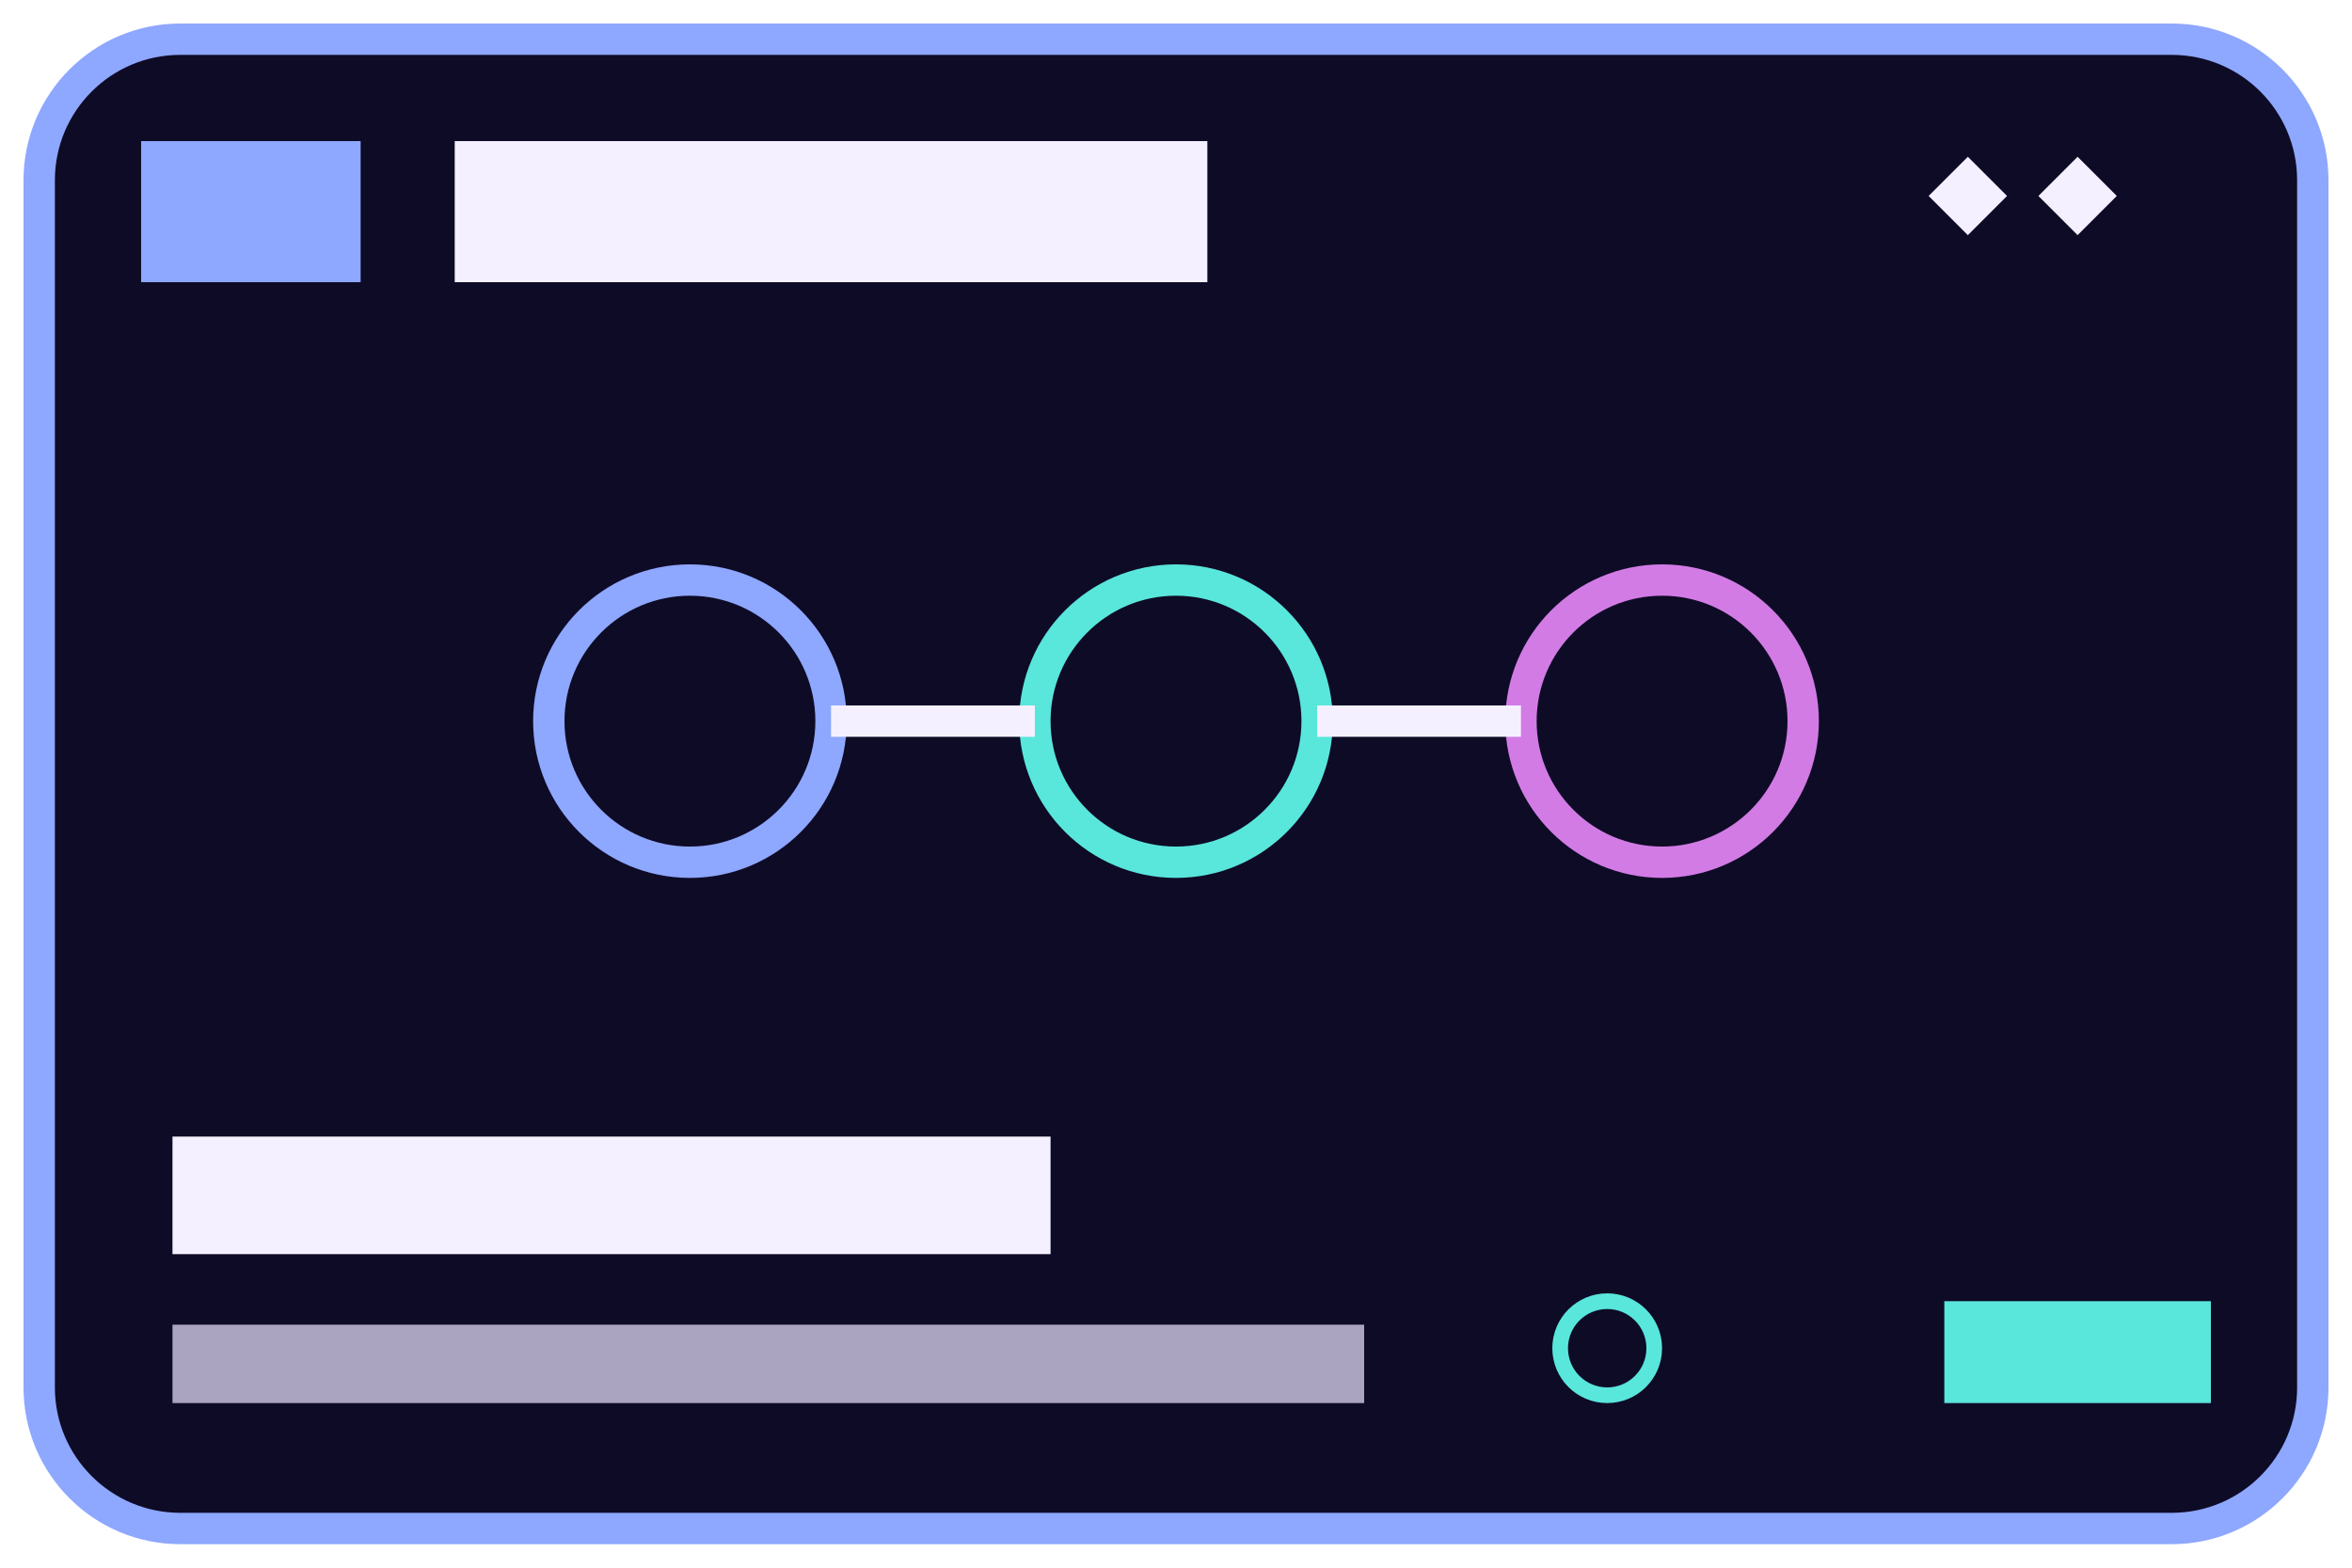
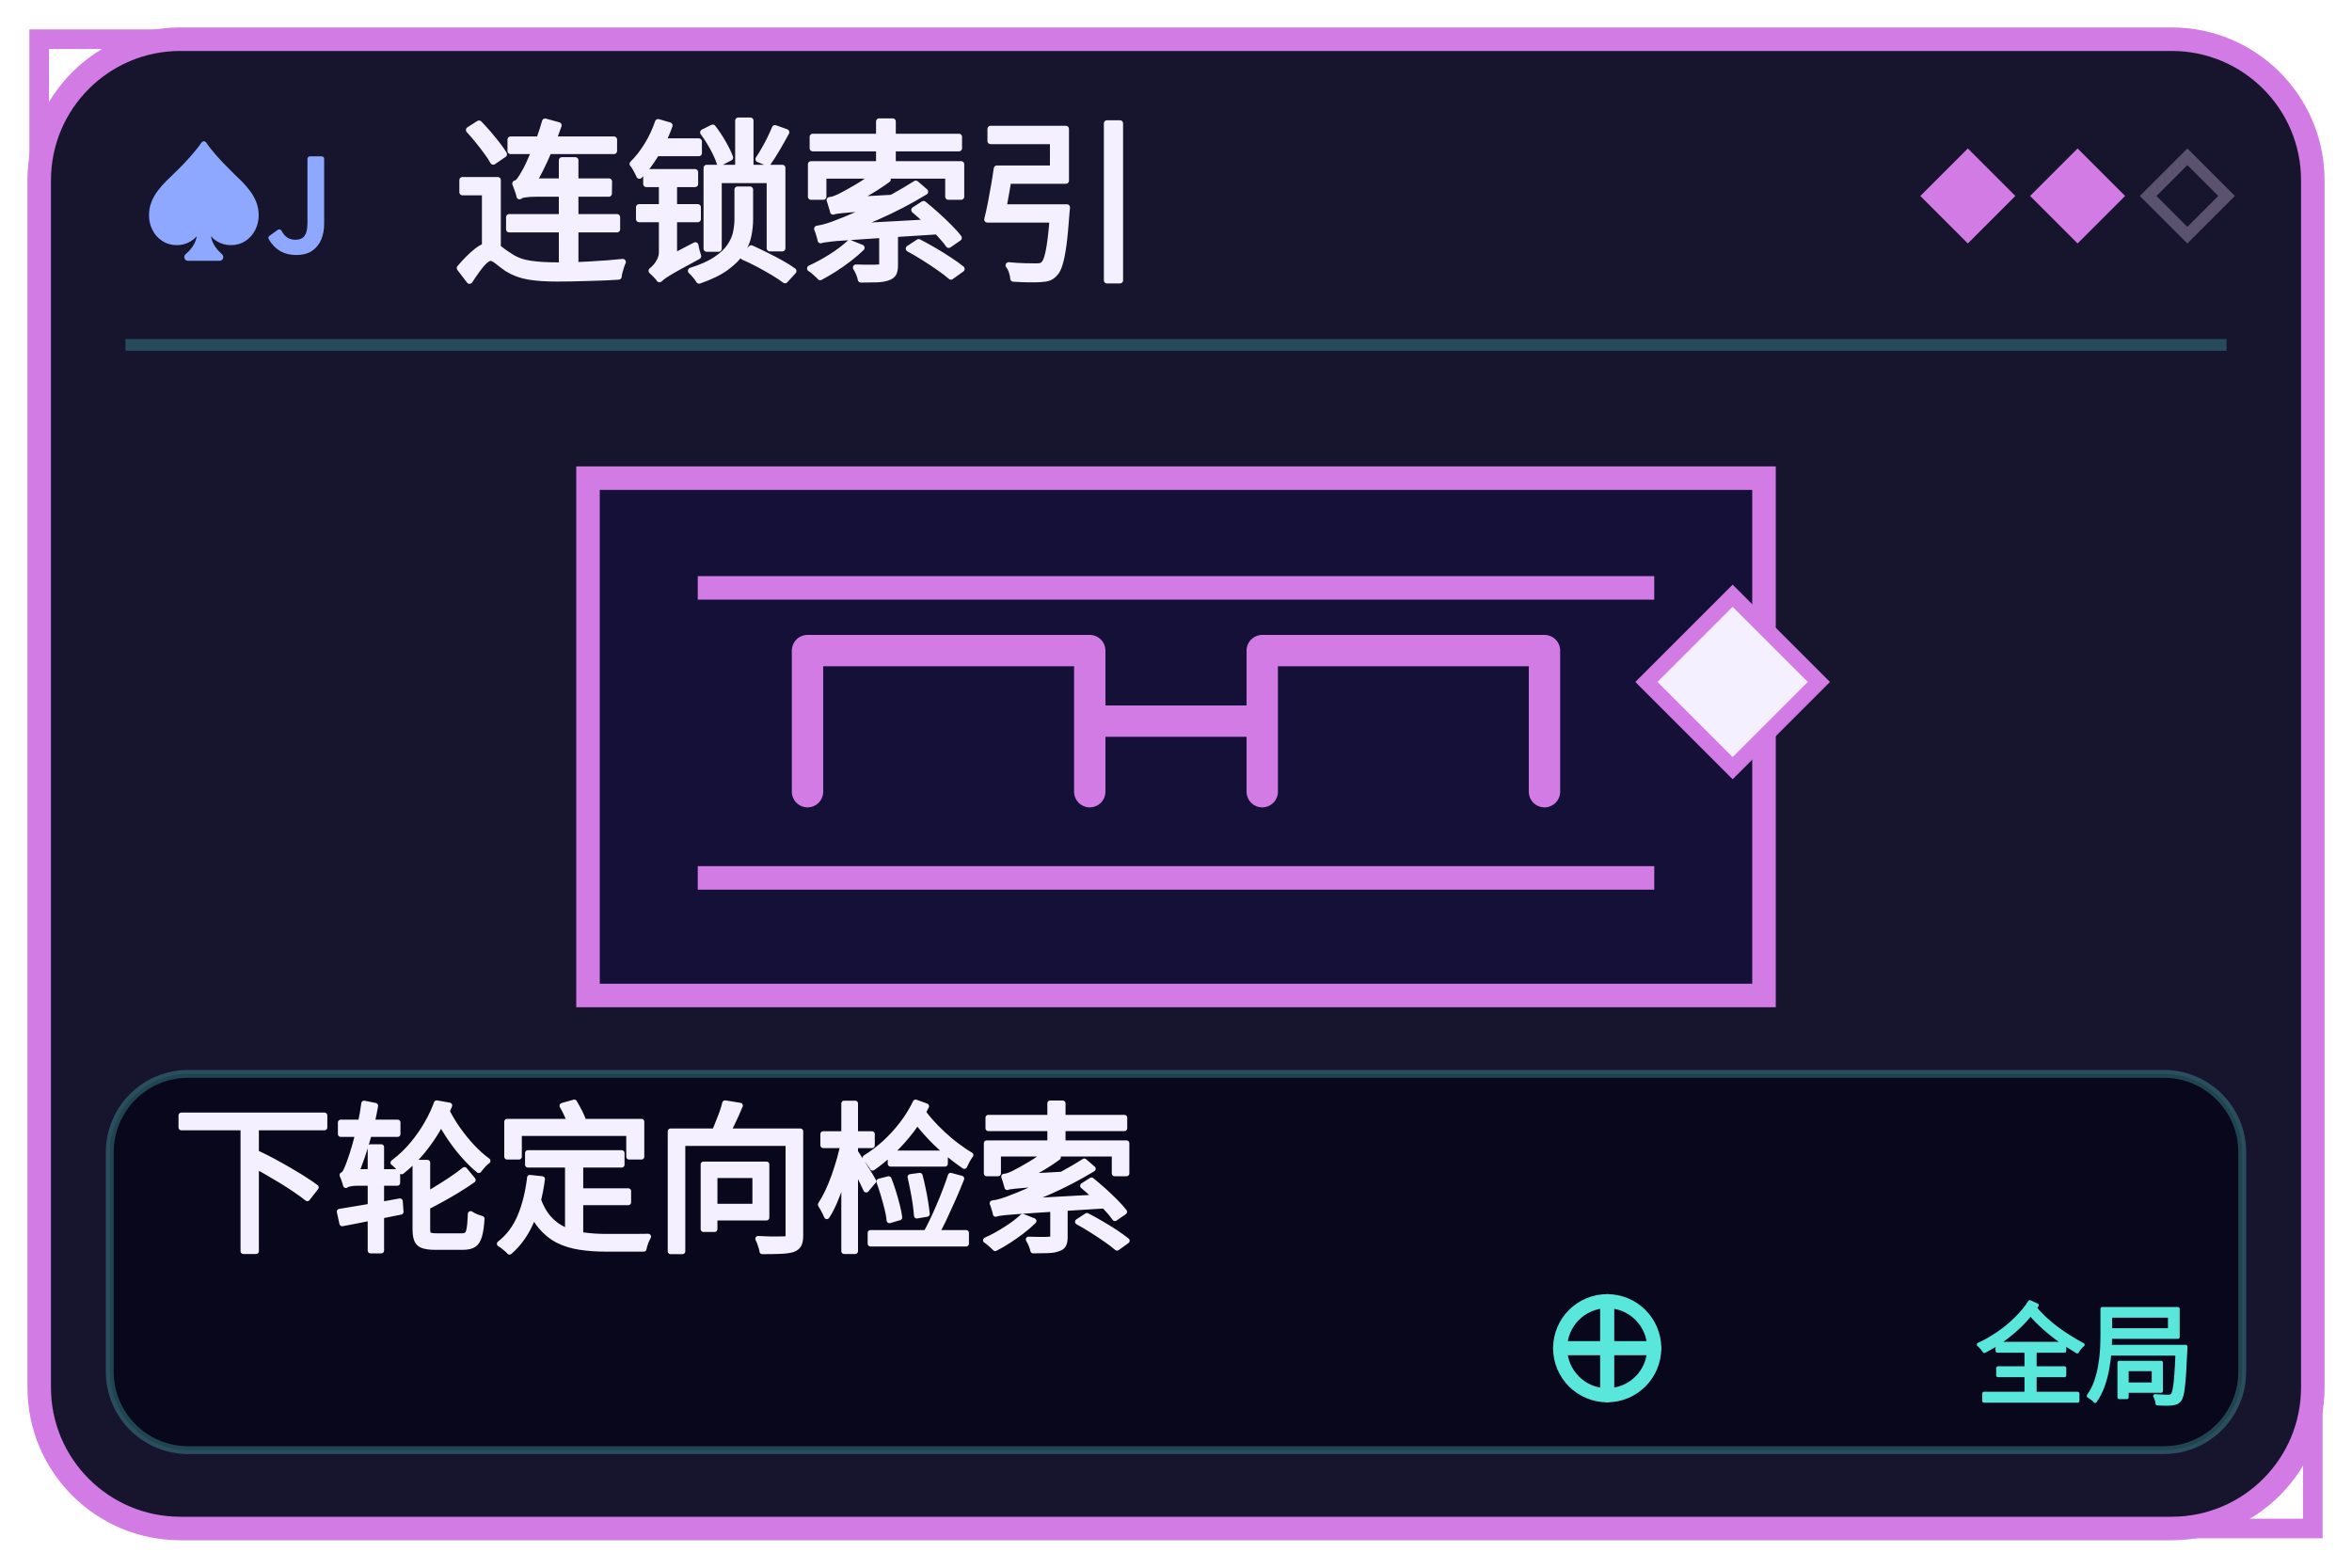
<svg xmlns="http://www.w3.org/2000/svg" width="300" height="200" viewBox="0 0 300 200" fill="none" data-card-id="shop_chain_index" data-card-face="complete-v1">
-   <rect x="5" y="5" width="290" height="190" rx="18" fill="#0E0B26" stroke="#8EA7FF" stroke-width="4" />
-   <g id="card-identity">
-     <path d="M18 18h28v18H18z" fill="#8EA7FF" />
+   <rect x="5" y="5" width="290" height="190" rx="18" fill="#0E0B26" fill-opacity=".96" stroke="#D27BE5" stroke-width="3" />
+   <path d="M5 38V5h33M262 195h33v-33" stroke="#D27BE5" stroke-width="2.5" stroke-linecap="round" />
+   <path d="M16 44h268" stroke="#59E6DB" stroke-opacity=".26" stroke-width="1.5" />
+   <rect x="14" y="137" width="272" height="48" rx="10" fill="#080619" fill-opacity=".92" stroke="#59E6DB" stroke-opacity=".28" />
+   <g id="card-identity" data-copy="♠J" data-font-size="16">
+     <path d="M32.67 27.46 C32.67 28.08 32.54 28.65 32.27 29.18 C32.01 29.71 31.63 30.13 31.15 30.46 C30.67 30.78 30.11 30.95 29.47 30.95 C28.86 30.95 28.32 30.8 27.85 30.51 C27.37 30.23 27.03 29.85 26.83 29.39 C26.78 29.28 26.74 29.19 26.71 29.13 C26.69 29.07 26.64 29.04 26.58 29.04 C26.52 29.04 26.49 29.09 26.49 29.17 C26.48 29.26 26.48 29.31 26.48 29.33 C26.53 30.16 26.7 30.83 26.98 31.32 C27.25 31.82 27.62 32.25 28.06 32.63 C28.15 32.7 28.18 32.77 28.15 32.84 C28.13 32.91 28.1 32.95 28.06 32.95 L23.94 32.95 C23.9 32.95 23.87 32.91 23.84 32.84 C23.81 32.77 23.84 32.7 23.94 32.63 C24.38 32.25 24.75 31.82 25.03 31.32 C25.31 30.83 25.48 30.16 25.52 29.33 C25.52 29.31 25.52 29.26 25.51 29.17 C25.51 29.09 25.48 29.04 25.42 29.04 C25.36 29.04 25.31 29.07 25.29 29.13 C25.26 29.19 25.22 29.28 25.17 29.39 C24.97 29.85 24.63 30.23 24.15 30.51 C23.68 30.8 23.14 30.95 22.53 30.95 C21.9 30.95 21.34 30.78 20.86 30.46 C20.37 30.13 19.99 29.71 19.73 29.18 C19.46 28.65 19.33 28.08 19.33 27.46 C19.33 26.88 19.43 26.35 19.63 25.86 C19.83 25.37 20.09 24.91 20.41 24.5 C20.72 24.08 21.06 23.7 21.41 23.35 C21.76 23.01 22.08 22.7 22.37 22.42 C22.85 21.96 23.33 21.48 23.81 20.97 C24.29 20.46 24.72 19.98 25.1 19.51 C25.49 19.05 25.78 18.67 25.97 18.37 C25.99 18.33 26.01 18.33 26.03 18.37 C26.22 18.67 26.51 19.05 26.9 19.51 C27.28 19.98 27.71 20.46 28.2 20.97 C28.69 21.48 29.16 21.96 29.63 22.42 C29.92 22.7 30.24 23.01 30.59 23.35 C30.94 23.7 31.28 24.08 31.59 24.5 C31.91 24.91 32.17 25.37 32.37 25.86 C32.57 26.35 32.67 26.88 32.67 27.46 Z M37.79 32.21 C37.05 32.21 36.41 32.05 35.88 31.74 C35.35 31.42 34.91 30.96 34.56 30.35 L35.62 29.59 C35.88 30.07 36.18 30.41 36.52 30.61 C36.86 30.81 37.23 30.91 37.65 30.91 C38.29 30.91 38.76 30.72 39.07 30.33 C39.38 29.94 39.54 29.3 39.54 28.42 L39.54 20.27 L41.02 20.27 L41.02 28.56 C41.02 29.23 40.91 29.85 40.69 30.4 C40.46 30.96 40.11 31.4 39.64 31.72 C39.17 32.05 38.55 32.21 37.79 32.21 Z" fill="#8EA7FF" stroke="#8EA7FF" stroke-width="0.65" stroke-linejoin="round" />
  </g>
-   <g id="card-name">
-     <path d="M58 18h96v18H58z" fill="#F4F0FF" />
+   <g id="card-name" data-copy="连锁索引" data-font-size="22">
+     <path d="M63.48 22.98 L63.48 32.44 L61.87 32.44 L61.87 24.52 L58.99 24.52 L58.99 22.98 Z M59.83 16.58 L61.1 15.77 C61.48 16.16 61.88 16.59 62.28 17.06 C62.68 17.53 63.06 18 63.42 18.46 C63.78 18.92 64.06 19.33 64.27 19.68 L62.91 20.61 C62.72 20.25 62.45 19.84 62.1 19.37 C61.76 18.9 61.39 18.42 60.99 17.93 C60.6 17.44 60.21 16.99 59.83 16.58 Z M62.6 31.28 C62.96 31.28 63.32 31.42 63.66 31.72 C64.01 32.01 64.5 32.36 65.15 32.77 C65.88 33.24 66.74 33.54 67.71 33.67 C68.69 33.81 69.82 33.87 71.11 33.87 C71.79 33.87 72.49 33.86 73.23 33.84 C73.98 33.82 74.72 33.78 75.46 33.74 C76.2 33.7 76.91 33.65 77.58 33.6 C78.25 33.55 78.87 33.49 79.43 33.43 C79.35 33.58 79.28 33.77 79.21 33.99 C79.13 34.22 79.07 34.45 79.01 34.67 C78.95 34.9 78.91 35.1 78.9 35.28 C78.5 35.31 77.98 35.34 77.34 35.37 C76.69 35.4 75.99 35.42 75.24 35.44 C74.48 35.47 73.73 35.48 72.99 35.5 C72.25 35.51 71.6 35.52 71.05 35.52 C69.61 35.52 68.4 35.44 67.42 35.27 C66.43 35.1 65.54 34.77 64.73 34.27 C64.28 33.96 63.86 33.65 63.49 33.34 C63.11 33.04 62.81 32.88 62.58 32.88 C62.36 32.88 62.1 33.02 61.81 33.29 C61.51 33.56 61.2 33.92 60.88 34.37 C60.56 34.81 60.23 35.29 59.89 35.81 L58.66 34.2 C59.38 33.35 60.08 32.65 60.76 32.1 C61.44 31.55 62.06 31.28 62.6 31.28 Z M71.68 20.45 L73.38 20.45 L73.38 33.3 L71.68 33.3 Z M64.95 27.71 L78.7 27.71 L78.7 29.25 L64.95 29.25 Z M65.13 17.81 L78.31 17.81 L78.31 19.26 L65.13 19.26 Z M66.27 25.03 L66.27 23.66 L67.26 23.16 L77.67 23.16 L77.65 24.7 L68.3 24.7 C67.77 24.7 67.32 24.73 66.96 24.79 C66.61 24.84 66.37 24.92 66.27 25.03 Z M66.27 25.03 C66.26 24.91 66.22 24.75 66.15 24.55 C66.08 24.36 66.02 24.15 65.94 23.95 C65.87 23.74 65.8 23.57 65.74 23.42 C65.93 23.38 66.13 23.23 66.32 22.97 C66.51 22.71 66.71 22.39 66.93 21.99 C67.05 21.8 67.21 21.49 67.42 21.05 C67.62 20.61 67.85 20.09 68.11 19.49 C68.37 18.9 68.62 18.26 68.87 17.58 C69.12 16.9 69.34 16.21 69.53 15.52 L71.24 15.99 C70.91 16.95 70.54 17.93 70.13 18.9 C69.73 19.88 69.3 20.8 68.86 21.68 C68.41 22.56 67.97 23.36 67.53 24.06 L67.53 24.1 C67.53 24.1 67.46 24.13 67.34 24.19 C67.21 24.25 67.07 24.33 66.9 24.42 C66.73 24.52 66.58 24.62 66.46 24.73 C66.33 24.84 66.27 24.94 66.27 25.03 Z M83.94 15.59 L85.39 16.01 C85.11 16.8 84.77 17.59 84.37 18.37 C83.96 19.16 83.52 19.89 83.05 20.58 C82.57 21.27 82.08 21.88 81.56 22.41 C81.52 22.29 81.44 22.14 81.34 21.95 C81.24 21.76 81.13 21.56 81.02 21.36 C80.91 21.17 80.81 21.02 80.7 20.91 C81.38 20.25 82 19.45 82.57 18.52 C83.15 17.58 83.6 16.6 83.94 15.59 Z M83.48 18.05 L89.13 18.05 L89.13 19.53 L83.19 19.53 Z M84.11 35.61 L83.89 34.16 L84.44 33.52 L88.69 31.3 C88.72 31.5 88.77 31.74 88.84 32.01 C88.92 32.28 88.98 32.51 89.04 32.68 C88.04 33.23 87.24 33.67 86.62 34 C86.01 34.34 85.53 34.61 85.2 34.82 C84.87 35.02 84.63 35.18 84.48 35.3 C84.32 35.42 84.2 35.52 84.11 35.61 Z M82.44 21.97 L88.65 21.97 L88.65 23.47 L82.44 23.47 Z M81.52 26.44 L89 26.44 L89 27.95 L81.52 27.95 Z M94.08 24.19 L95.66 24.19 L95.66 27.98 C95.66 28.64 95.59 29.32 95.45 30.02 C95.32 30.73 95.02 31.43 94.57 32.12 C94.13 32.82 93.47 33.48 92.62 34.1 C91.76 34.73 90.61 35.29 89.17 35.79 C89.07 35.61 88.92 35.4 88.72 35.16 C88.52 34.92 88.33 34.71 88.14 34.55 C89.49 34.13 90.56 33.65 91.35 33.11 C92.14 32.58 92.74 32.01 93.13 31.42 C93.53 30.82 93.79 30.23 93.9 29.64 C94.02 29.04 94.08 28.48 94.08 27.95 Z M94.81 32.75 L95.82 31.69 C96.42 31.96 97.06 32.26 97.73 32.6 C98.41 32.93 99.05 33.27 99.67 33.62 C100.28 33.96 100.79 34.28 101.19 34.58 L100.13 35.74 C99.75 35.45 99.26 35.12 98.66 34.76 C98.05 34.4 97.42 34.04 96.74 33.68 C96.07 33.33 95.42 33.01 94.81 32.75 Z M90.14 21.42 L99.78 21.42 L99.78 31.67 L98.19 31.67 L98.19 22.96 L91.66 22.96 L91.66 31.72 L90.14 31.72 Z M89.7 16.89 L90.91 16.29 C91.37 16.88 91.8 17.53 92.21 18.24 C92.62 18.95 92.92 19.57 93.11 20.1 L91.81 20.78 C91.7 20.41 91.53 20 91.31 19.55 C91.09 19.09 90.84 18.64 90.56 18.17 C90.28 17.71 90 17.28 89.7 16.89 Z M98.85 16.36 L100.28 16.87 C99.92 17.54 99.52 18.23 99.11 18.94 C98.69 19.66 98.3 20.27 97.93 20.78 L96.76 20.3 C97 19.95 97.25 19.54 97.51 19.08 C97.78 18.61 98.03 18.15 98.26 17.67 C98.49 17.19 98.69 16.76 98.85 16.36 Z M94.17 15.39 L95.71 15.39 L95.71 22.17 L94.17 22.17 Z M84.11 35.61 C84.06 35.51 83.96 35.39 83.84 35.26 C83.71 35.13 83.59 34.99 83.45 34.86 C83.32 34.73 83.21 34.63 83.12 34.55 C83.27 34.44 83.45 34.26 83.65 34.04 C83.86 33.81 84.04 33.53 84.2 33.21 C84.36 32.89 84.44 32.53 84.44 32.13 L84.44 22.43 L85.96 22.43 L85.96 33.26 C85.96 33.26 85.9 33.31 85.77 33.43 C85.65 33.55 85.5 33.7 85.31 33.89 C85.13 34.08 84.95 34.29 84.76 34.5 C84.58 34.71 84.43 34.92 84.3 35.11 C84.18 35.31 84.11 35.48 84.11 35.61 Z M112.14 15.5 L113.86 15.5 L113.86 21.68 L112.14 21.68 Z M116.63 26.79 L117.8 26.04 C118.32 26.46 118.87 26.93 119.45 27.45 C120.02 27.96 120.56 28.47 121.06 28.98 C121.57 29.48 121.98 29.94 122.28 30.35 L121.01 31.23 C120.73 30.82 120.34 30.36 119.85 29.83 C119.36 29.31 118.83 28.79 118.27 28.25 C117.7 27.72 117.16 27.23 116.63 26.79 Z M115.93 31.72 L117.18 30.9 C117.78 31.21 118.43 31.57 119.12 31.97 C119.81 32.37 120.46 32.78 121.08 33.19 C121.71 33.6 122.23 33.97 122.64 34.31 L121.29 35.28 C120.91 34.94 120.42 34.56 119.82 34.15 C119.22 33.73 118.58 33.3 117.89 32.87 C117.21 32.44 116.56 32.05 115.93 31.72 Z M108.38 31.01 L109.88 31.61 C109.42 32.06 108.89 32.52 108.29 32.98 C107.69 33.44 107.07 33.88 106.44 34.28 C105.81 34.68 105.2 35.04 104.62 35.35 C104.53 35.24 104.41 35.12 104.25 34.98 C104.1 34.84 103.94 34.7 103.78 34.56 C103.62 34.43 103.47 34.32 103.34 34.25 C104.25 33.83 105.16 33.34 106.07 32.76 C106.98 32.18 107.75 31.6 108.38 31.01 Z M103.67 17.46 L122.31 17.46 L122.31 18.91 L103.67 18.91 Z M103.45 20.96 L122.59 20.96 L122.59 25.09 L120.96 25.09 L120.96 22.39 L105.01 22.39 L105.01 25.09 L103.45 25.09 Z M104.68 30.64 C104.67 30.53 104.64 30.4 104.58 30.22 C104.53 30.04 104.48 29.86 104.42 29.67 C104.36 29.48 104.3 29.32 104.24 29.19 C104.61 29.14 105.04 29.05 105.52 28.9 C106 28.75 106.57 28.55 107.21 28.28 C107.57 28.15 108.1 27.93 108.81 27.62 C109.52 27.32 110.33 26.95 111.24 26.51 C112.15 26.08 113.09 25.6 114.06 25.07 C115.02 24.54 115.94 24 116.81 23.44 L117.99 24.46 C116.01 25.66 113.98 26.72 111.9 27.63 C109.82 28.55 107.76 29.33 105.72 29.98 L105.72 30.04 C105.72 30.04 105.67 30.06 105.56 30.1 C105.46 30.14 105.34 30.18 105.2 30.24 C105.06 30.3 104.94 30.36 104.84 30.43 C104.74 30.49 104.68 30.56 104.68 30.64 Z M104.68 30.64 L104.66 29.6 L105.7 29.08 L119.45 28.33 C119.48 28.52 119.52 28.73 119.57 28.95 C119.62 29.18 119.67 29.36 119.73 29.49 C117.55 29.63 115.67 29.74 114.11 29.85 C112.55 29.95 111.24 30.04 110.17 30.11 C109.11 30.18 108.24 30.24 107.58 30.29 C106.91 30.33 106.39 30.37 106 30.42 C105.62 30.46 105.34 30.5 105.15 30.53 C104.96 30.56 104.8 30.59 104.68 30.64 Z M106.27 26.99 C106.25 26.88 106.22 26.74 106.16 26.57 C106.1 26.39 106.04 26.21 105.99 26.02 C105.94 25.83 105.89 25.67 105.83 25.53 C106.05 25.52 106.29 25.46 106.55 25.36 C106.82 25.25 107.1 25.12 107.41 24.96 C107.59 24.87 107.85 24.73 108.19 24.54 C108.54 24.35 108.93 24.13 109.38 23.86 C109.83 23.6 110.28 23.3 110.74 22.98 C111.21 22.66 111.64 22.33 112.03 21.99 L113.22 22.89 C112.28 23.58 111.29 24.21 110.24 24.79 C109.19 25.36 108.15 25.85 107.1 26.26 L107.1 26.33 C107.1 26.33 107.03 26.36 106.89 26.42 C106.76 26.49 106.62 26.57 106.48 26.68 C106.34 26.78 106.27 26.88 106.27 26.99 Z M106.27 26.99 L106.25 26.04 L107.06 25.62 L114.63 25.2 C114.58 25.38 114.53 25.57 114.47 25.79 C114.42 26 114.38 26.17 114.36 26.3 C112.99 26.38 111.83 26.45 110.91 26.51 C109.99 26.58 109.24 26.63 108.67 26.68 C108.09 26.72 107.65 26.76 107.33 26.8 C107.02 26.84 106.78 26.86 106.63 26.89 C106.48 26.91 106.36 26.94 106.27 26.99 Z M112.54 29.23 L114.14 29.23 L114.14 33.83 C114.14 34.27 114.08 34.61 113.96 34.85 C113.83 35.09 113.59 35.27 113.22 35.39 C112.87 35.52 112.41 35.6 111.86 35.62 C111.3 35.64 110.62 35.65 109.81 35.65 C109.77 35.42 109.69 35.16 109.57 34.87 C109.45 34.59 109.33 34.34 109.19 34.14 C109.66 34.15 110.09 34.16 110.48 34.17 C110.87 34.18 111.21 34.18 111.49 34.17 C111.78 34.16 111.97 34.15 112.08 34.14 C112.27 34.14 112.39 34.11 112.45 34.06 C112.51 34.01 112.54 33.92 112.54 33.78 Z M134.36 26.46 L136.08 26.46 C136.08 26.46 136.07 26.51 136.07 26.6 C136.06 26.7 136.05 26.8 136.04 26.92 C136.04 27.04 136.03 27.14 136.01 27.23 C135.89 28.87 135.77 30.21 135.63 31.24 C135.49 32.28 135.33 33.08 135.15 33.66 C134.98 34.24 134.77 34.65 134.52 34.88 C134.28 35.15 134.03 35.33 133.76 35.42 C133.49 35.52 133.15 35.57 132.76 35.59 C132.4 35.62 131.91 35.63 131.28 35.62 C130.65 35.61 129.98 35.59 129.26 35.54 C129.24 35.28 129.18 34.99 129.08 34.67 C128.98 34.36 128.84 34.08 128.66 33.85 C129.4 33.92 130.09 33.97 130.74 33.98 C131.4 34 131.85 34 132.12 34 C132.37 34 132.56 33.99 132.7 33.96 C132.84 33.93 132.97 33.86 133.09 33.76 C133.29 33.6 133.47 33.26 133.61 32.75 C133.76 32.24 133.9 31.49 134.02 30.51 C134.15 29.52 134.26 28.25 134.36 26.7 Z M127.15 21.51 L128.82 21.51 C128.72 22.21 128.6 22.96 128.47 23.76 C128.33 24.56 128.2 25.33 128.06 26.06 C127.92 26.79 127.78 27.44 127.65 28 L125.94 28 C126.08 27.43 126.23 26.77 126.38 26.02 C126.52 25.27 126.67 24.5 126.8 23.72 C126.94 22.93 127.06 22.2 127.15 21.51 Z M141.2 15.74 L142.85 15.74 L142.85 35.76 L141.2 35.76 Z M127.19 26.46 L134.69 26.46 L134.69 28 L126.97 28 Z M127.96 21.51 L134.32 21.51 L134.32 17.99 L126.35 17.99 L126.35 16.45 L135.95 16.45 L135.95 23.05 L127.96 23.05 Z" fill="#F4F0FF" stroke="#F4F0FF" stroke-width="0.8" stroke-linejoin="round" />
  </g>
  <g id="rarity-track">
-     <path d="M251 20l5 5-5 5-5-5zM265 20l5 5-5 5-5-5z" fill="#F4F0FF" />
+     <path d="M251 20l5 5-5 5-5-5z" fill="#D27BE5" stroke="#D27BE5" stroke-width="1.5" />
+     <path d="M265 20l5 5-5 5-5-5z" fill="#D27BE5" stroke="#D27BE5" stroke-width="1.5" />
+     <path d="M279 20l5 5-5 5-5-5z" fill="none" stroke="#5A526F" stroke-width="1.5" />
  </g>
  <g id="effect-artwork">
-     <circle cx="88" cy="92" r="18" stroke="#8EA7FF" stroke-width="4" />
-     <circle cx="150" cy="92" r="18" stroke="#59E6DB" stroke-width="4" />
-     <circle cx="212" cy="92" r="18" stroke="#D27BE5" stroke-width="4" />
-     <path d="M106 92h26M168 92h26" stroke="#F4F0FF" stroke-width="4" />
+     <path d="M75 61h150v66H75zM89 75h122M89 112h122" fill="#151038" stroke="#D27BE5" stroke-width="3" />
+     <path d="M103 101V83h36v18M161 101V83h36v18M139 92h22" stroke="#D27BE5" stroke-width="4" stroke-linecap="round" stroke-linejoin="round" />
+     <path d="M221 76l11 11-11 11-11-11z" fill="#F4F0FF" stroke="#D27BE5" stroke-width="2" />
  </g>
-   <g id="effect-summary">
-     <path d="M22 145h112v15H22z" fill="#F4F0FF" />
+   <g id="effect-summary" data-copy="下轮定向检索" data-font-size="20.5">
+     <path d="M23.13 142.3 L41.39 142.3 L41.39 143.84 L23.13 143.84 Z M31.04 143.51 L32.66 143.51 L32.66 159.62 L31.04 159.62 Z M31.92 148.37 L32.95 147.2 C33.56 147.49 34.21 147.81 34.89 148.18 C35.58 148.55 36.25 148.93 36.92 149.32 C37.59 149.71 38.22 150.09 38.8 150.46 C39.38 150.83 39.88 151.17 40.29 151.48 L39.2 152.88 C38.8 152.56 38.32 152.21 37.75 151.82 C37.19 151.43 36.57 151.04 35.91 150.63 C35.25 150.23 34.57 149.83 33.89 149.44 C33.21 149.05 32.55 148.7 31.92 148.37 Z M56.89 141.54 C57.29 142.38 57.78 143.21 58.36 144.03 C58.94 144.86 59.56 145.63 60.23 146.34 C60.9 147.05 61.56 147.64 62.2 148.1 C62.08 148.18 61.94 148.3 61.8 148.44 C61.66 148.58 61.52 148.73 61.4 148.88 C61.28 149.03 61.17 149.17 61.07 149.29 C60.42 148.76 59.75 148.1 59.06 147.31 C58.38 146.53 57.74 145.67 57.14 144.75 C56.54 143.83 56.02 142.92 55.6 142.01 Z M55.7 140.74 L57.32 141.03 C56.94 141.96 56.47 142.92 55.91 143.91 C55.35 144.9 54.68 145.87 53.91 146.82 C53.14 147.77 52.24 148.65 51.23 149.45 C51.15 149.33 51.05 149.2 50.93 149.05 C50.8 148.91 50.67 148.77 50.54 148.64 C50.4 148.52 50.28 148.41 50.17 148.33 C51.11 147.62 51.94 146.83 52.66 145.96 C53.38 145.09 53.99 144.21 54.5 143.3 C55.02 142.4 55.41 141.55 55.7 140.74 Z M52.98 148.33 L54.51 148.33 L54.51 156.81 C54.51 157.18 54.58 157.42 54.72 157.53 C54.85 157.64 55.17 157.7 55.66 157.7 C55.76 157.7 55.95 157.7 56.26 157.7 C56.56 157.7 56.88 157.7 57.24 157.7 C57.59 157.7 57.93 157.7 58.24 157.7 C58.56 157.7 58.79 157.7 58.94 157.7 C59.23 157.7 59.44 157.63 59.59 157.49 C59.73 157.35 59.83 157.08 59.89 156.67 C59.96 156.26 60 155.66 60.03 154.87 C60.21 154.99 60.43 155.11 60.7 155.23 C60.98 155.34 61.22 155.43 61.44 155.48 C61.39 156.42 61.28 157.16 61.12 157.69 C60.97 158.21 60.73 158.58 60.41 158.78 C60.09 158.99 59.63 159.09 59.04 159.09 C58.96 159.09 58.8 159.09 58.56 159.09 C58.32 159.09 58.05 159.09 57.74 159.09 C57.43 159.09 57.12 159.09 56.81 159.09 C56.49 159.09 56.22 159.09 55.99 159.09 C55.76 159.09 55.6 159.09 55.52 159.09 C54.85 159.09 54.33 159.02 53.96 158.89 C53.59 158.77 53.33 158.53 53.19 158.2 C53.05 157.86 52.98 157.4 52.98 156.81 Z M59.25 149.25 L60.31 150.54 C59.71 150.96 59.05 151.4 58.32 151.84 C57.58 152.29 56.85 152.71 56.11 153.11 C55.37 153.52 54.69 153.87 54.06 154.17 L53.22 153.04 C53.84 152.74 54.51 152.38 55.24 151.95 C55.97 151.51 56.69 151.06 57.4 150.59 C58.11 150.12 58.73 149.67 59.25 149.25 Z M43.46 143.2 L50.72 143.2 L50.72 144.68 L43.46 144.68 Z M47.26 146.34 L48.63 146.34 L48.63 159.54 L47.26 159.54 Z M43.32 154.58 C43.98 154.47 44.72 154.35 45.55 154.21 C46.39 154.07 47.27 153.92 48.21 153.76 C49.15 153.6 50.08 153.42 51.01 153.25 L51.11 154.6 C49.8 154.86 48.49 155.12 47.17 155.39 C45.86 155.66 44.69 155.88 43.65 156.08 Z M44.12 151.2 C44.09 151.1 44.05 150.98 44.01 150.82 C43.96 150.66 43.9 150.5 43.84 150.33 C43.78 150.16 43.72 150.02 43.67 149.91 C43.83 149.86 43.99 149.69 44.14 149.38 C44.29 149.08 44.45 148.69 44.61 148.22 C44.69 148.01 44.82 147.64 44.98 147.14 C45.14 146.63 45.32 146.03 45.5 145.33 C45.69 144.64 45.87 143.9 46.04 143.12 C46.21 142.34 46.34 141.56 46.44 140.78 L47.87 141.07 C47.68 142.16 47.44 143.27 47.14 144.38 C46.85 145.49 46.52 146.56 46.17 147.59 C45.81 148.61 45.46 149.54 45.1 150.38 L45.1 150.4 C45.1 150.4 45.06 150.43 44.96 150.48 C44.86 150.53 44.75 150.61 44.61 150.69 C44.47 150.78 44.36 150.87 44.26 150.96 C44.17 151.05 44.12 151.13 44.12 151.2 Z M44.12 151.2 L44.12 149.93 L44.96 149.52 L50.68 149.52 L50.68 150.91 L45.6 150.91 C45.25 150.91 44.94 150.94 44.66 150.99 C44.38 151.05 44.2 151.12 44.12 151.2 Z M67.33 147.1 L79.3 147.1 L79.3 148.59 L67.33 148.59 Z M73.23 151.96 L80.14 151.96 L80.14 153.39 L73.23 153.39 Z M72.43 147.79 L74.03 147.79 L74.03 158.19 L72.43 157.96 Z M67.59 150.25 L69.15 150.42 C68.88 152.48 68.41 154.29 67.74 155.85 C67.07 157.41 66.15 158.69 64.99 159.7 C64.92 159.61 64.81 159.5 64.66 159.37 C64.51 159.24 64.35 159.11 64.19 158.98 C64.02 158.85 63.87 158.75 63.74 158.68 C64.89 157.79 65.76 156.63 66.36 155.19 C66.96 153.76 67.37 152.11 67.59 150.25 Z M68.58 152.88 C68.93 153.92 69.4 154.76 69.97 155.41 C70.54 156.06 71.21 156.55 71.96 156.9 C72.71 157.24 73.54 157.47 74.45 157.59 C75.36 157.72 76.34 157.78 77.39 157.78 C77.54 157.78 77.79 157.78 78.13 157.78 C78.47 157.78 78.86 157.78 79.29 157.78 C79.72 157.78 80.16 157.78 80.61 157.78 C81.06 157.78 81.47 157.77 81.84 157.77 C82.21 157.76 82.49 157.76 82.68 157.76 C82.61 157.88 82.54 158.03 82.45 158.22 C82.37 158.4 82.3 158.59 82.24 158.79 C82.18 158.99 82.13 159.16 82.11 159.32 L81.08 159.32 L77.31 159.32 C76.09 159.32 74.97 159.24 73.94 159.08 C72.9 158.92 71.98 158.63 71.15 158.21 C70.32 157.78 69.59 157.18 68.94 156.39 C68.3 155.61 67.76 154.59 67.33 153.35 Z M64.68 143.1 L81.82 143.1 L81.82 147.57 L80.24 147.57 L80.24 144.56 L66.2 144.56 L66.2 147.57 L64.68 147.57 Z M71.73 141.07 L73.25 140.64 C73.48 141.04 73.72 141.47 73.96 141.94 C74.2 142.41 74.36 142.82 74.46 143.16 L72.88 143.65 C72.79 143.33 72.63 142.92 72.41 142.42 C72.19 141.93 71.97 141.48 71.73 141.07 Z M85.53 144.33 L101.13 144.33 L101.13 145.83 L87.05 145.83 L87.05 159.64 L85.53 159.64 Z M100.56 144.33 L102.09 144.33 L102.09 157.59 C102.09 158.1 102.03 158.49 101.89 158.76 C101.75 159.04 101.5 159.24 101.13 159.38 C100.76 159.5 100.26 159.57 99.61 159.6 C98.97 159.63 98.18 159.64 97.23 159.64 C97.22 159.49 97.18 159.33 97.12 159.14 C97.06 158.96 97 158.77 96.93 158.57 C96.86 158.37 96.78 158.19 96.7 158.04 C97.19 158.07 97.67 158.09 98.13 158.1 C98.58 158.1 98.98 158.1 99.32 158.1 C99.65 158.09 99.89 158.09 100.02 158.09 C100.24 158.09 100.39 158.05 100.45 157.97 C100.52 157.9 100.56 157.77 100.56 157.59 Z M92.48 140.74 L94.39 141.05 C94.08 141.79 93.75 142.54 93.38 143.3 C93.01 144.07 92.67 144.73 92.36 145.27 L90.9 144.9 C91.09 144.52 91.29 144.08 91.48 143.59 C91.68 143.1 91.87 142.6 92.06 142.11 C92.24 141.61 92.38 141.15 92.48 140.74 Z M89.73 148.55 L91.15 148.55 L91.15 156.81 L89.73 156.81 Z M90.39 148.55 L97.77 148.55 L97.77 155.34 L90.39 155.34 L90.39 153.94 L96.33 153.94 L96.33 149.93 L90.39 149.93 Z M105 144.68 L111.22 144.68 L111.22 146.11 L105 146.11 Z M107.67 140.78 L109.08 140.78 L109.08 159.62 L107.67 159.62 Z M107.63 145.6 L108.55 145.91 C108.41 146.71 108.24 147.56 108.03 148.43 C107.82 149.3 107.57 150.16 107.3 150.99 C107.03 151.83 106.74 152.6 106.43 153.32 C106.12 154.04 105.8 154.65 105.46 155.17 C105.4 155.02 105.33 154.86 105.24 154.67 C105.15 154.49 105.06 154.31 104.95 154.13 C104.85 153.95 104.76 153.8 104.68 153.68 C104.98 153.23 105.28 152.69 105.58 152.06 C105.88 151.43 106.16 150.75 106.42 150.02 C106.68 149.29 106.91 148.54 107.13 147.78 C107.34 147.03 107.51 146.3 107.63 145.6 Z M109.02 146.87 C109.12 147.02 109.28 147.27 109.5 147.62 C109.73 147.97 109.98 148.35 110.24 148.77 C110.51 149.18 110.75 149.57 110.96 149.92 C111.17 150.26 111.32 150.52 111.4 150.68 L110.48 151.77 C110.37 151.51 110.21 151.18 110.02 150.79 C109.82 150.39 109.61 149.97 109.39 149.54 C109.17 149.1 108.96 148.69 108.76 148.32 C108.55 147.94 108.39 147.66 108.26 147.47 Z M117.45 141.46 C117.78 141.98 118.19 142.52 118.68 143.07 C119.17 143.62 119.7 144.17 120.28 144.7 C120.85 145.23 121.44 145.73 122.05 146.18 C122.66 146.64 123.24 147.04 123.8 147.36 C123.71 147.47 123.61 147.61 123.51 147.78 C123.4 147.95 123.31 148.13 123.23 148.3 C123.15 148.47 123.07 148.62 123 148.76 C122.21 148.22 121.39 147.6 120.55 146.87 C119.71 146.15 118.92 145.38 118.19 144.56 C117.45 143.74 116.83 142.95 116.32 142.2 Z M116.79 140.64 L118.14 141.13 C117.63 142.18 117 143.19 116.27 144.16 C115.54 145.12 114.75 146.01 113.9 146.83 C113.05 147.65 112.19 148.37 111.3 148.98 C111.24 148.87 111.16 148.74 111.04 148.58 C110.93 148.43 110.81 148.27 110.69 148.11 C110.58 147.95 110.47 147.82 110.38 147.71 C111.24 147.18 112.07 146.55 112.88 145.82 C113.68 145.08 114.42 144.28 115.09 143.4 C115.76 142.52 116.33 141.6 116.79 140.64 Z M113.59 147.14 L120.54 147.14 L120.54 148.47 L113.59 148.47 Z M112.14 150.73 L113.35 150.42 C113.55 150.92 113.75 151.47 113.93 152.07 C114.12 152.66 114.28 153.24 114.42 153.81 C114.57 154.38 114.67 154.88 114.72 155.32 L113.45 155.69 C113.41 155.24 113.32 154.72 113.17 154.15 C113.03 153.58 112.87 152.99 112.69 152.4 C112.51 151.8 112.33 151.25 112.14 150.73 Z M116.12 150.15 L117.32 149.99 C117.46 150.51 117.59 151.06 117.71 151.65 C117.84 152.24 117.94 152.81 118.03 153.37 C118.12 153.93 118.19 154.43 118.23 154.87 L116.94 155.09 C116.91 154.64 116.85 154.13 116.77 153.56 C116.69 153 116.59 152.42 116.47 151.82 C116.36 151.23 116.24 150.67 116.12 150.15 Z M121.26 149.99 L122.63 150.36 C122.31 151.18 121.94 152.04 121.54 152.96 C121.13 153.88 120.73 154.76 120.32 155.63 C119.91 156.49 119.51 157.24 119.13 157.88 L118 157.53 C118.29 157.04 118.58 156.48 118.88 155.86 C119.18 155.24 119.48 154.58 119.77 153.89 C120.07 153.2 120.35 152.52 120.6 151.85 C120.86 151.18 121.08 150.56 121.26 149.99 Z M111.03 157.29 L123.23 157.29 L123.23 158.66 L111.03 158.66 Z M133.95 140.76 L135.55 140.76 L135.55 146.52 L133.95 146.52 Z M138.13 151.28 L139.22 150.58 C139.71 150.98 140.22 151.42 140.76 151.89 C141.29 152.37 141.79 152.85 142.26 153.32 C142.73 153.79 143.11 154.22 143.4 154.6 L142.21 155.42 C141.95 155.04 141.59 154.6 141.14 154.12 C140.68 153.63 140.19 153.14 139.66 152.64 C139.13 152.14 138.62 151.69 138.13 151.28 Z M137.48 155.87 L138.64 155.11 C139.21 155.4 139.81 155.73 140.45 156.11 C141.09 156.48 141.7 156.86 142.28 157.24 C142.86 157.63 143.35 157.98 143.73 158.29 L142.48 159.19 C142.12 158.88 141.67 158.53 141.1 158.14 C140.54 157.75 139.95 157.35 139.31 156.95 C138.68 156.54 138.06 156.19 137.48 155.87 Z M130.44 155.22 L131.84 155.77 C131.42 156.19 130.92 156.62 130.36 157.05 C129.8 157.48 129.23 157.88 128.64 158.26 C128.05 158.64 127.49 158.97 126.94 159.25 C126.86 159.16 126.74 159.05 126.6 158.92 C126.46 158.79 126.31 158.66 126.16 158.53 C126.01 158.4 125.87 158.3 125.75 158.23 C126.6 157.85 127.45 157.38 128.29 156.84 C129.14 156.31 129.86 155.76 130.44 155.22 Z M126.06 142.59 L143.42 142.59 L143.42 143.94 L126.06 143.94 Z M125.85 145.85 L143.69 145.85 L143.69 149.7 L142.17 149.7 L142.17 147.18 L127.31 147.18 L127.31 149.7 L125.85 149.7 Z M127 154.87 C126.99 154.77 126.96 154.64 126.91 154.48 C126.86 154.31 126.81 154.14 126.75 153.96 C126.7 153.79 126.65 153.64 126.59 153.51 C126.93 153.47 127.33 153.38 127.78 153.25 C128.23 153.11 128.76 152.92 129.36 152.67 C129.69 152.55 130.18 152.35 130.84 152.06 C131.51 151.77 132.26 151.43 133.11 151.02 C133.96 150.62 134.83 150.17 135.73 149.68 C136.64 149.19 137.49 148.68 138.3 148.16 L139.4 149.11 C137.56 150.23 135.67 151.21 133.72 152.07 C131.78 152.92 129.86 153.65 127.96 154.25 L127.96 154.31 C127.96 154.31 127.92 154.33 127.82 154.36 C127.73 154.4 127.61 154.44 127.48 154.5 C127.35 154.55 127.24 154.61 127.14 154.67 C127.05 154.73 127 154.8 127 154.87 Z M127 154.87 L126.98 153.9 L127.94 153.41 L140.76 152.71 C140.78 152.89 140.82 153.09 140.87 153.3 C140.92 153.51 140.97 153.68 141.02 153.8 C138.99 153.92 137.24 154.03 135.79 154.13 C134.33 154.22 133.11 154.31 132.12 154.37 C131.12 154.44 130.32 154.5 129.7 154.54 C129.07 154.58 128.59 154.62 128.23 154.66 C127.88 154.7 127.61 154.74 127.43 154.76 C127.25 154.79 127.11 154.83 127 154.87 Z M128.48 151.46 C128.46 151.37 128.43 151.24 128.37 151.07 C128.32 150.91 128.27 150.74 128.22 150.56 C128.17 150.38 128.12 150.23 128.07 150.11 C128.27 150.1 128.5 150.04 128.74 149.95 C128.99 149.85 129.26 149.73 129.54 149.58 C129.71 149.5 129.95 149.37 130.27 149.19 C130.59 149.01 130.96 148.8 131.38 148.55 C131.79 148.31 132.22 148.03 132.65 147.73 C133.08 147.43 133.48 147.12 133.85 146.81 L134.95 147.65 C134.08 148.29 133.15 148.88 132.18 149.41 C131.2 149.95 130.23 150.4 129.26 150.79 L129.26 150.85 C129.26 150.85 129.19 150.88 129.06 150.94 C128.93 151 128.8 151.08 128.67 151.18 C128.54 151.27 128.48 151.37 128.48 151.46 Z M128.48 151.46 L128.46 150.58 L129.21 150.19 L136.27 149.8 C136.23 149.97 136.18 150.15 136.12 150.35 C136.07 150.54 136.03 150.71 136.02 150.83 C134.74 150.9 133.66 150.96 132.8 151.02 C131.94 151.08 131.24 151.14 130.71 151.18 C130.18 151.22 129.77 151.26 129.47 151.29 C129.18 151.32 128.96 151.35 128.82 151.37 C128.67 151.39 128.56 151.42 128.48 151.46 Z M134.32 153.55 L135.82 153.55 L135.82 157.84 C135.82 158.25 135.76 158.57 135.64 158.79 C135.53 159.02 135.3 159.19 134.95 159.29 C134.63 159.42 134.2 159.49 133.68 159.51 C133.16 159.53 132.53 159.54 131.78 159.54 C131.74 159.32 131.66 159.08 131.55 158.81 C131.44 158.55 131.33 158.32 131.2 158.13 C131.64 158.14 132.04 158.15 132.4 158.16 C132.76 158.16 133.08 158.16 133.35 158.16 C133.61 158.15 133.79 158.14 133.89 158.13 C134.07 158.13 134.18 158.1 134.24 158.05 C134.29 158.01 134.32 157.92 134.32 157.8 Z" fill="#F4F0FF" stroke="#F4F0FF" stroke-width="0.72" stroke-linejoin="round" />
  </g>
-   <g id="effect-detail">
-     <path d="M22 169h152v10H22z" fill="#AAA4C1" />
+   <g id="effect-detail" data-empty="true" />
+   <g id="target-icon">
+     <circle cx="205" cy="172" r="6" fill="none" stroke="#59E6DB" stroke-width="1.8" stroke-linecap="round" stroke-linejoin="round" />
+     <path d="M205 166v12M199 172h12" fill="none" stroke="#59E6DB" stroke-width="1.8" stroke-linecap="round" stroke-linejoin="round" />
  </g>
-   <g id="target-icon">
-     <circle cx="205" cy="172" r="6" stroke="#59E6DB" stroke-width="2" />
-   </g>
-   <g id="target-copy">
-     <path d="M248 166h34v13h-34z" fill="#59E6DB" />
+   <g id="target-copy" data-copy="全局" data-font-size="14">
+     <path d="M254.84 174.53 L263.33 174.53 L263.33 175.47 L254.84 175.47 Z M254.76 171.41 L263.33 171.41 L263.33 172.35 L254.76 172.35 Z M253.06 177.78 L265.01 177.78 L265.01 178.73 L253.06 178.73 Z M258.45 171.8 L259.55 171.8 L259.55 178.31 L258.45 178.31 Z M258.9 166.09 L259.83 166.52 C259.3 167.32 258.68 168.08 257.97 168.81 C257.26 169.54 256.48 170.21 255.65 170.82 C254.82 171.43 253.97 171.95 253.11 172.39 C253.02 172.25 252.91 172.1 252.77 171.94 C252.63 171.78 252.49 171.65 252.36 171.53 C253.22 171.14 254.06 170.66 254.88 170.1 C255.71 169.53 256.46 168.91 257.16 168.22 C257.85 167.54 258.44 166.83 258.9 166.09 Z M259.29 166.54 C260.19 167.64 261.18 168.59 262.25 169.39 C263.33 170.19 264.47 170.92 265.68 171.56 C265.55 171.66 265.41 171.8 265.27 171.97 C265.13 172.14 265.02 172.29 264.95 172.44 C264.14 171.96 263.36 171.45 262.6 170.91 C261.85 170.37 261.13 169.79 260.44 169.15 C259.75 168.51 259.08 167.79 258.43 166.98 Z M268.76 166.97 L277.8 166.97 L277.8 170.58 L268.76 170.58 L268.76 169.67 L276.75 169.67 L276.75 167.88 L268.76 167.88 Z M268.14 166.97 L269.18 166.97 L269.18 170.32 C269.18 170.92 269.15 171.59 269.11 172.31 C269.06 173.03 268.97 173.78 268.83 174.54 C268.7 175.3 268.51 176.04 268.25 176.76 C268 177.49 267.66 178.15 267.23 178.76 C267.19 178.68 267.11 178.6 267 178.52 C266.89 178.44 266.78 178.35 266.67 178.28 C266.56 178.2 266.47 178.13 266.39 178.09 C266.78 177.53 267.1 176.91 267.33 176.25 C267.56 175.58 267.74 174.9 267.85 174.2 C267.97 173.51 268.05 172.83 268.09 172.16 C268.12 171.5 268.14 170.89 268.14 170.32 Z M268.77 171.79 L278.08 171.79 L278.08 172.72 L268.77 172.72 Z M270.87 173.83 L275.66 173.83 L275.66 177.46 L270.87 177.46 L270.87 176.59 L274.68 176.59 L274.68 174.7 L270.87 174.7 Z M270.31 173.83 L271.29 173.83 L271.29 178.27 L270.31 178.27 Z M277.73 171.79 L278.78 171.79 C278.78 171.79 278.78 171.82 278.78 171.88 C278.78 171.94 278.78 172.01 278.78 172.08 C278.78 172.15 278.78 172.22 278.77 172.28 C278.72 173.35 278.67 174.26 278.63 175.01 C278.58 175.76 278.53 176.39 278.47 176.88 C278.42 177.37 278.35 177.75 278.28 178.02 C278.2 178.3 278.11 178.5 278 178.63 C277.87 178.79 277.73 178.9 277.58 178.95 C277.43 179.01 277.25 179.05 277.03 179.08 C276.84 179.1 276.57 179.11 276.23 179.11 C275.9 179.11 275.54 179.09 275.16 179.07 C275.15 178.93 275.12 178.76 275.06 178.58 C275.01 178.39 274.95 178.23 274.86 178.09 C275.24 178.11 275.58 178.13 275.89 178.14 C276.2 178.15 276.43 178.16 276.56 178.16 C276.69 178.16 276.79 178.14 276.86 178.12 C276.94 178.1 277.01 178.05 277.07 177.97 C277.19 177.85 277.28 177.59 277.36 177.18 C277.44 176.77 277.51 176.14 277.57 175.31 C277.63 174.47 277.69 173.36 277.73 171.98 Z" fill="#59E6DB" stroke="#59E6DB" stroke-width="0.45" stroke-linejoin="round" />
  </g>
</svg>
